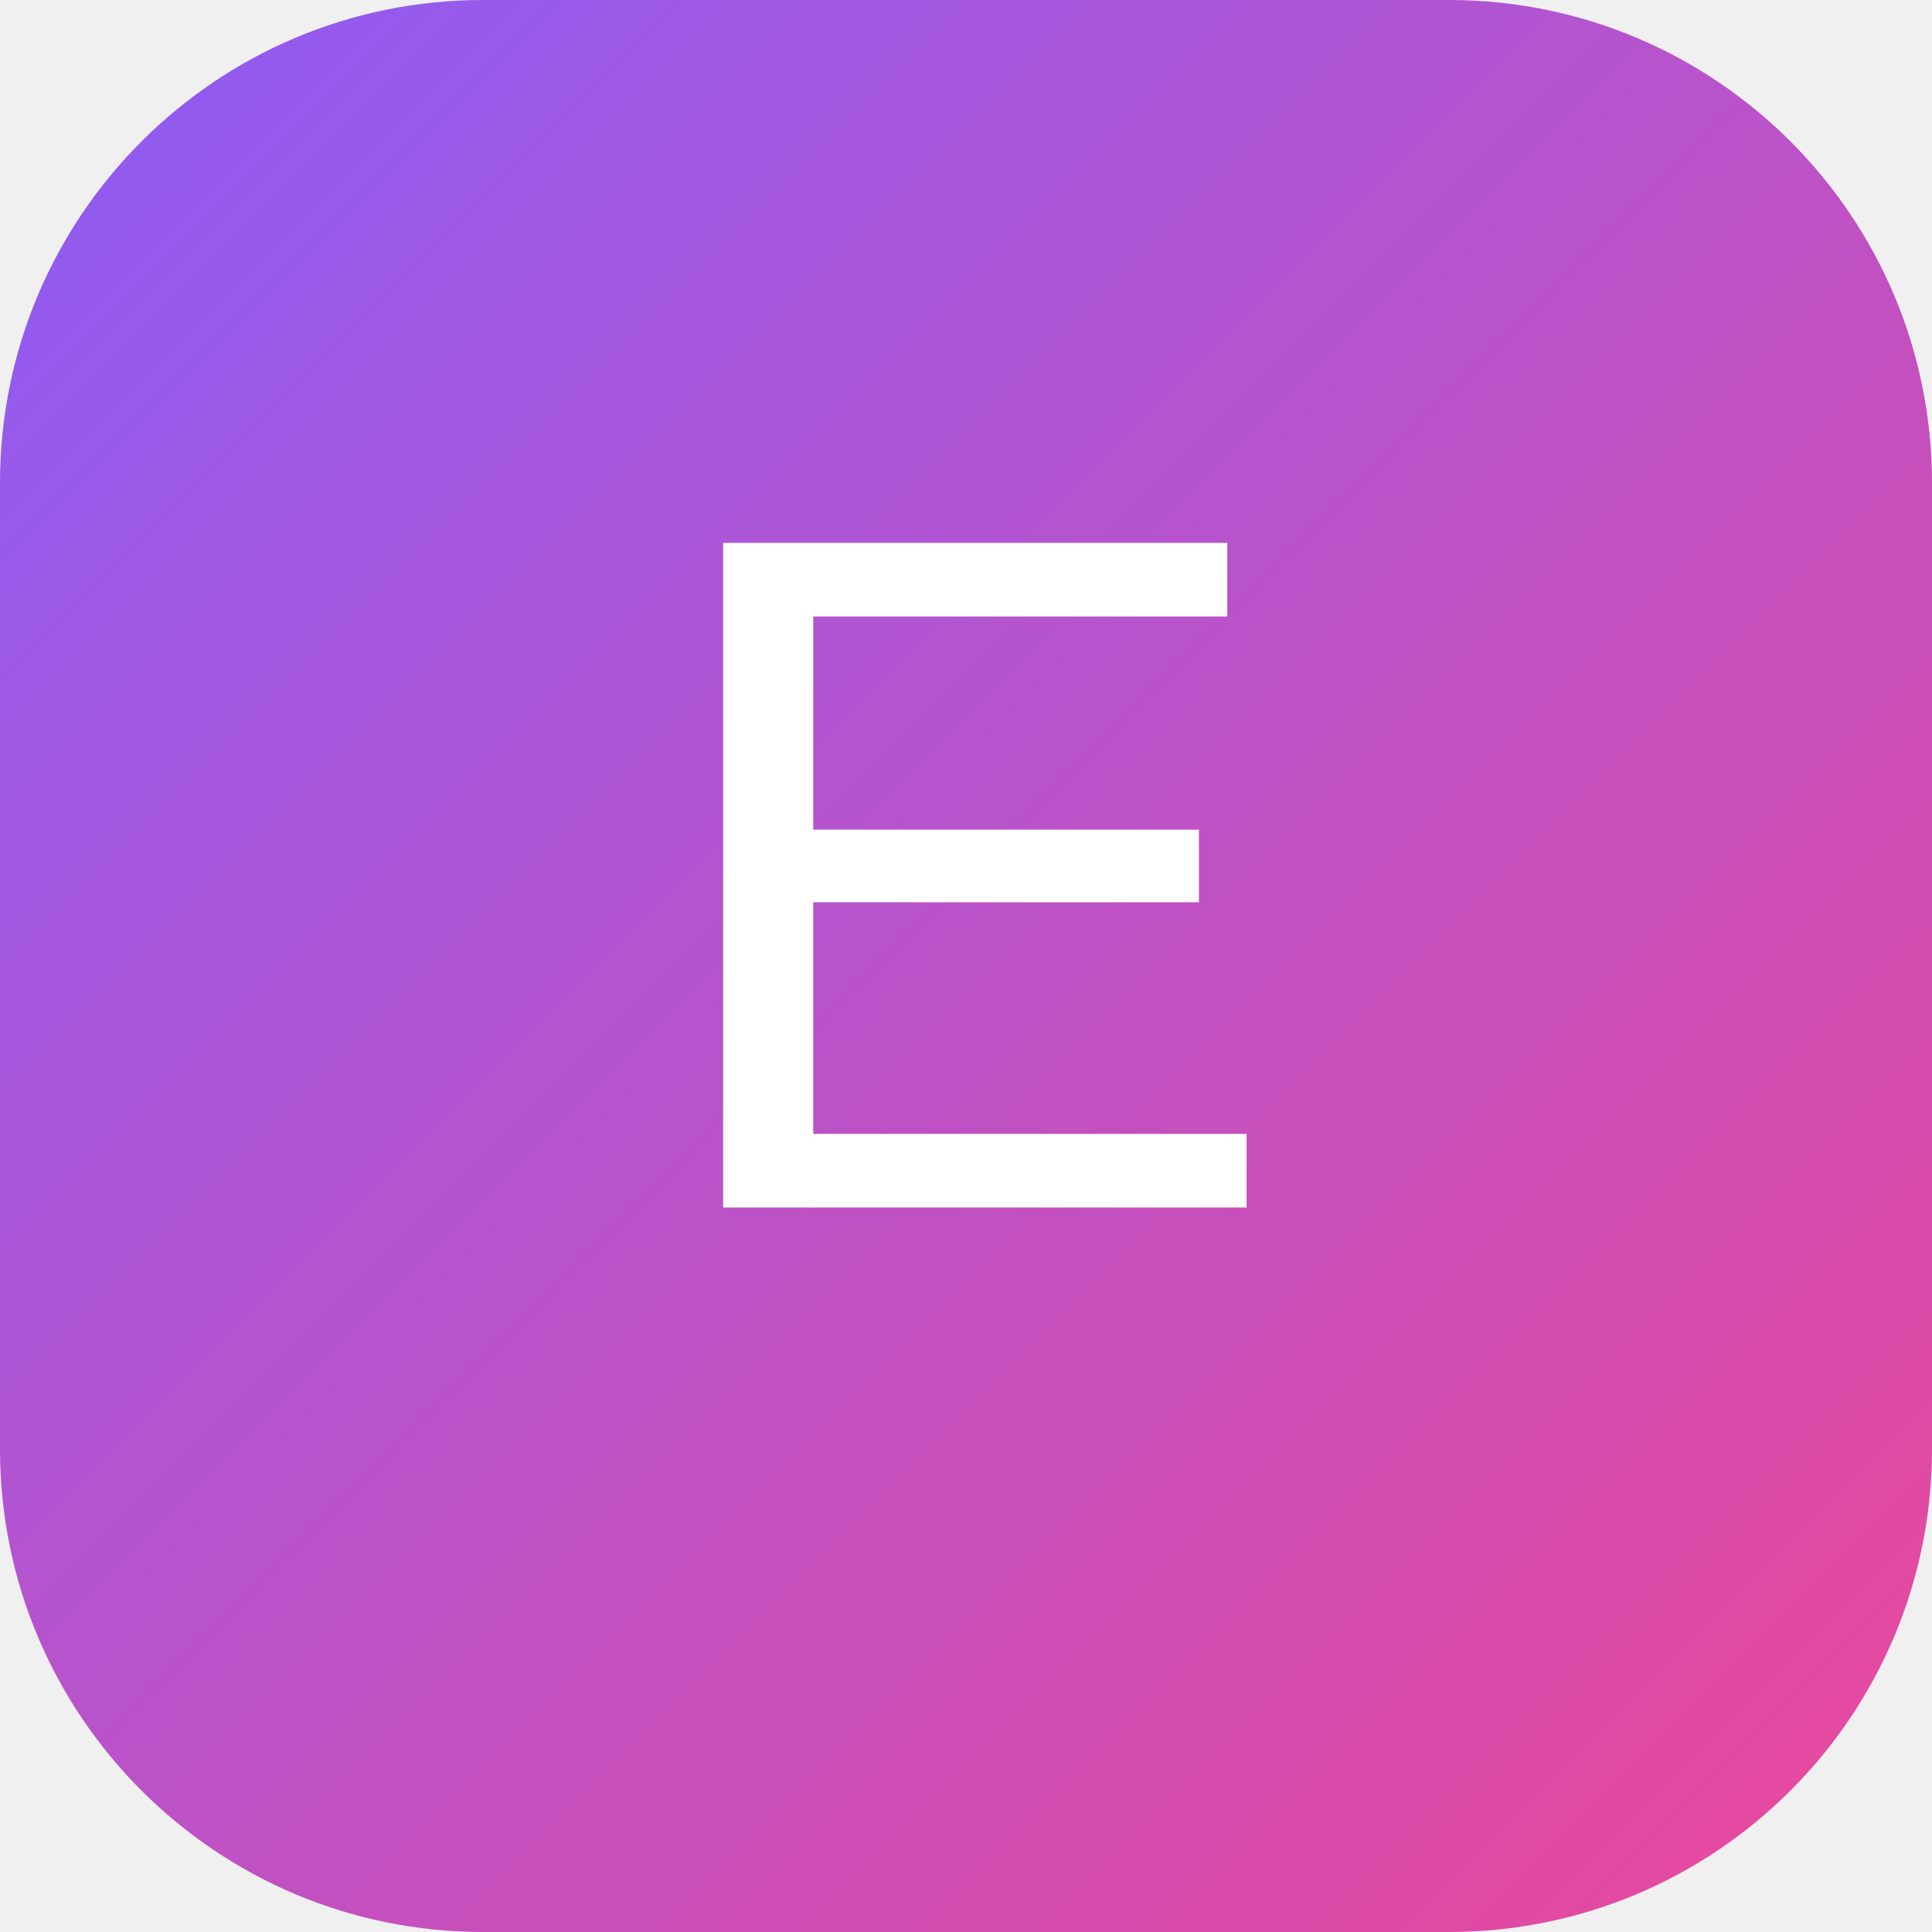
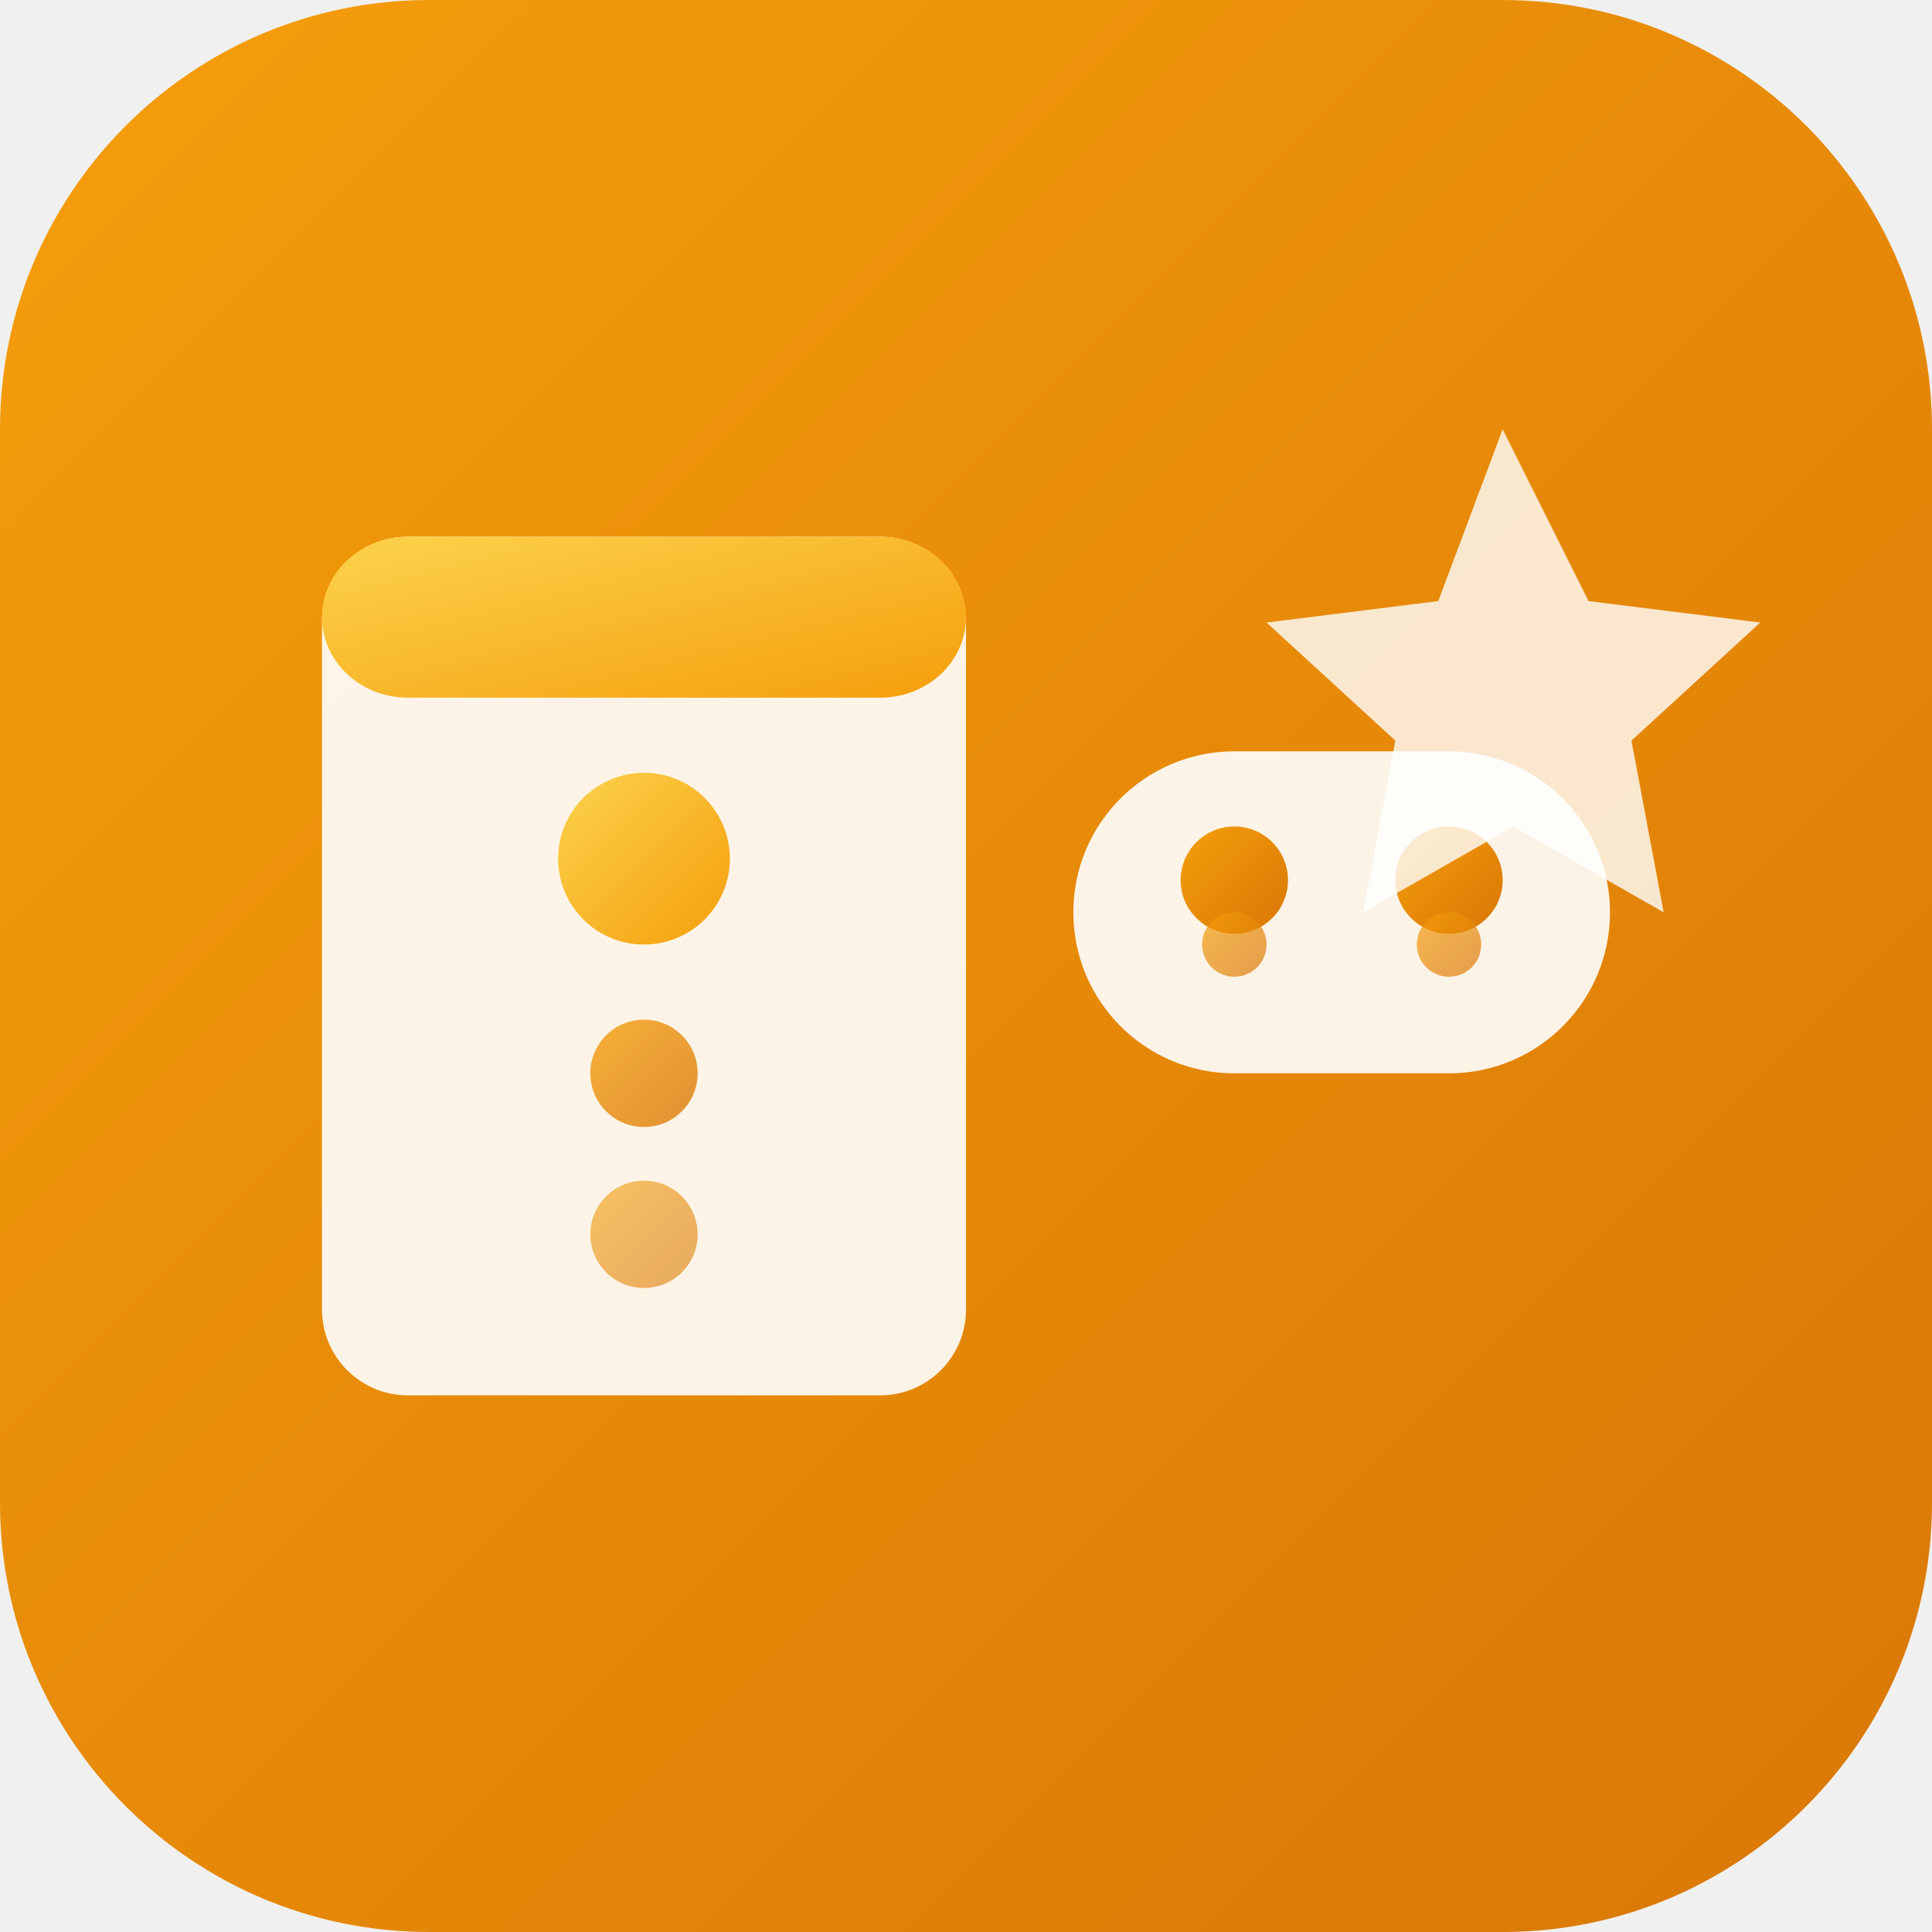
- <svg xmlns="http://www.w3.org/2000/svg" width="180" height="180" viewBox="0 0 180 180">
+ <svg xmlns="http://www.w3.org/2000/svg" width="180" height="180" viewBox="0 0 180 180" fill="none">
  <defs>
-     <linearGradient id="grad" x1="0%" y1="0%" x2="100%" y2="100%">
-       <stop offset="0%" style="stop-color:#8B5CF6" />
-       <stop offset="100%" style="stop-color:#EC4899" />
+     <linearGradient id="brandGradient" x1="0%" y1="0%" x2="100%" y2="100%">
+       <stop offset="0%" style="stop-color:#F59E0B" />
+       <stop offset="100%" style="stop-color:#D97706" />
+     </linearGradient>
+     <linearGradient id="accentGradient" x1="0%" y1="0%" x2="100%" y2="100%">
+       <stop offset="0%" style="stop-color:#FCD34D" />
+       <stop offset="100%" style="stop-color:#F59E0B" />
    </linearGradient>
  </defs>
-   <rect width="180" height="180" rx="45" fill="url(#grad)" />
-   <text x="90" y="112.5" font-family="Arial" font-size="90" fill="white" text-anchor="middle">E</text>
+   <rect width="180" height="180" rx="40" fill="url(#brandGradient)" />
+   <rect x="30" y="50" width="60" height="80" rx="8" fill="white" fill-opacity="0.9" />
+   <rect x="30" y="50" width="60" height="15" rx="8" fill="url(#accentGradient)" />
+   <rect x="100" y="70" width="50" height="30" rx="15" fill="white" fill-opacity="0.9" />
+   <circle cx="115" cy="82" r="5" fill="url(#brandGradient)" />
+   <circle cx="135" cy="82" r="5" fill="url(#brandGradient)" />
+   <circle cx="115" cy="88" r="3" fill="url(#brandGradient)" fill-opacity="0.7" />
+   <circle cx="135" cy="88" r="3" fill="url(#brandGradient)" fill-opacity="0.7" />
+   <circle cx="60" cy="80" r="8" fill="url(#accentGradient)" />
+   <circle cx="60" cy="100" r="5" fill="url(#brandGradient)" fill-opacity="0.8" />
+   <circle cx="60" cy="115" r="5" fill="url(#brandGradient)" fill-opacity="0.6" />
+   <path d="M140 40l8 16 16 2-12 11 3 16-14-8-14 8 3-16-12-11 16-2z" fill="white" fill-opacity="0.8" />
</svg>
